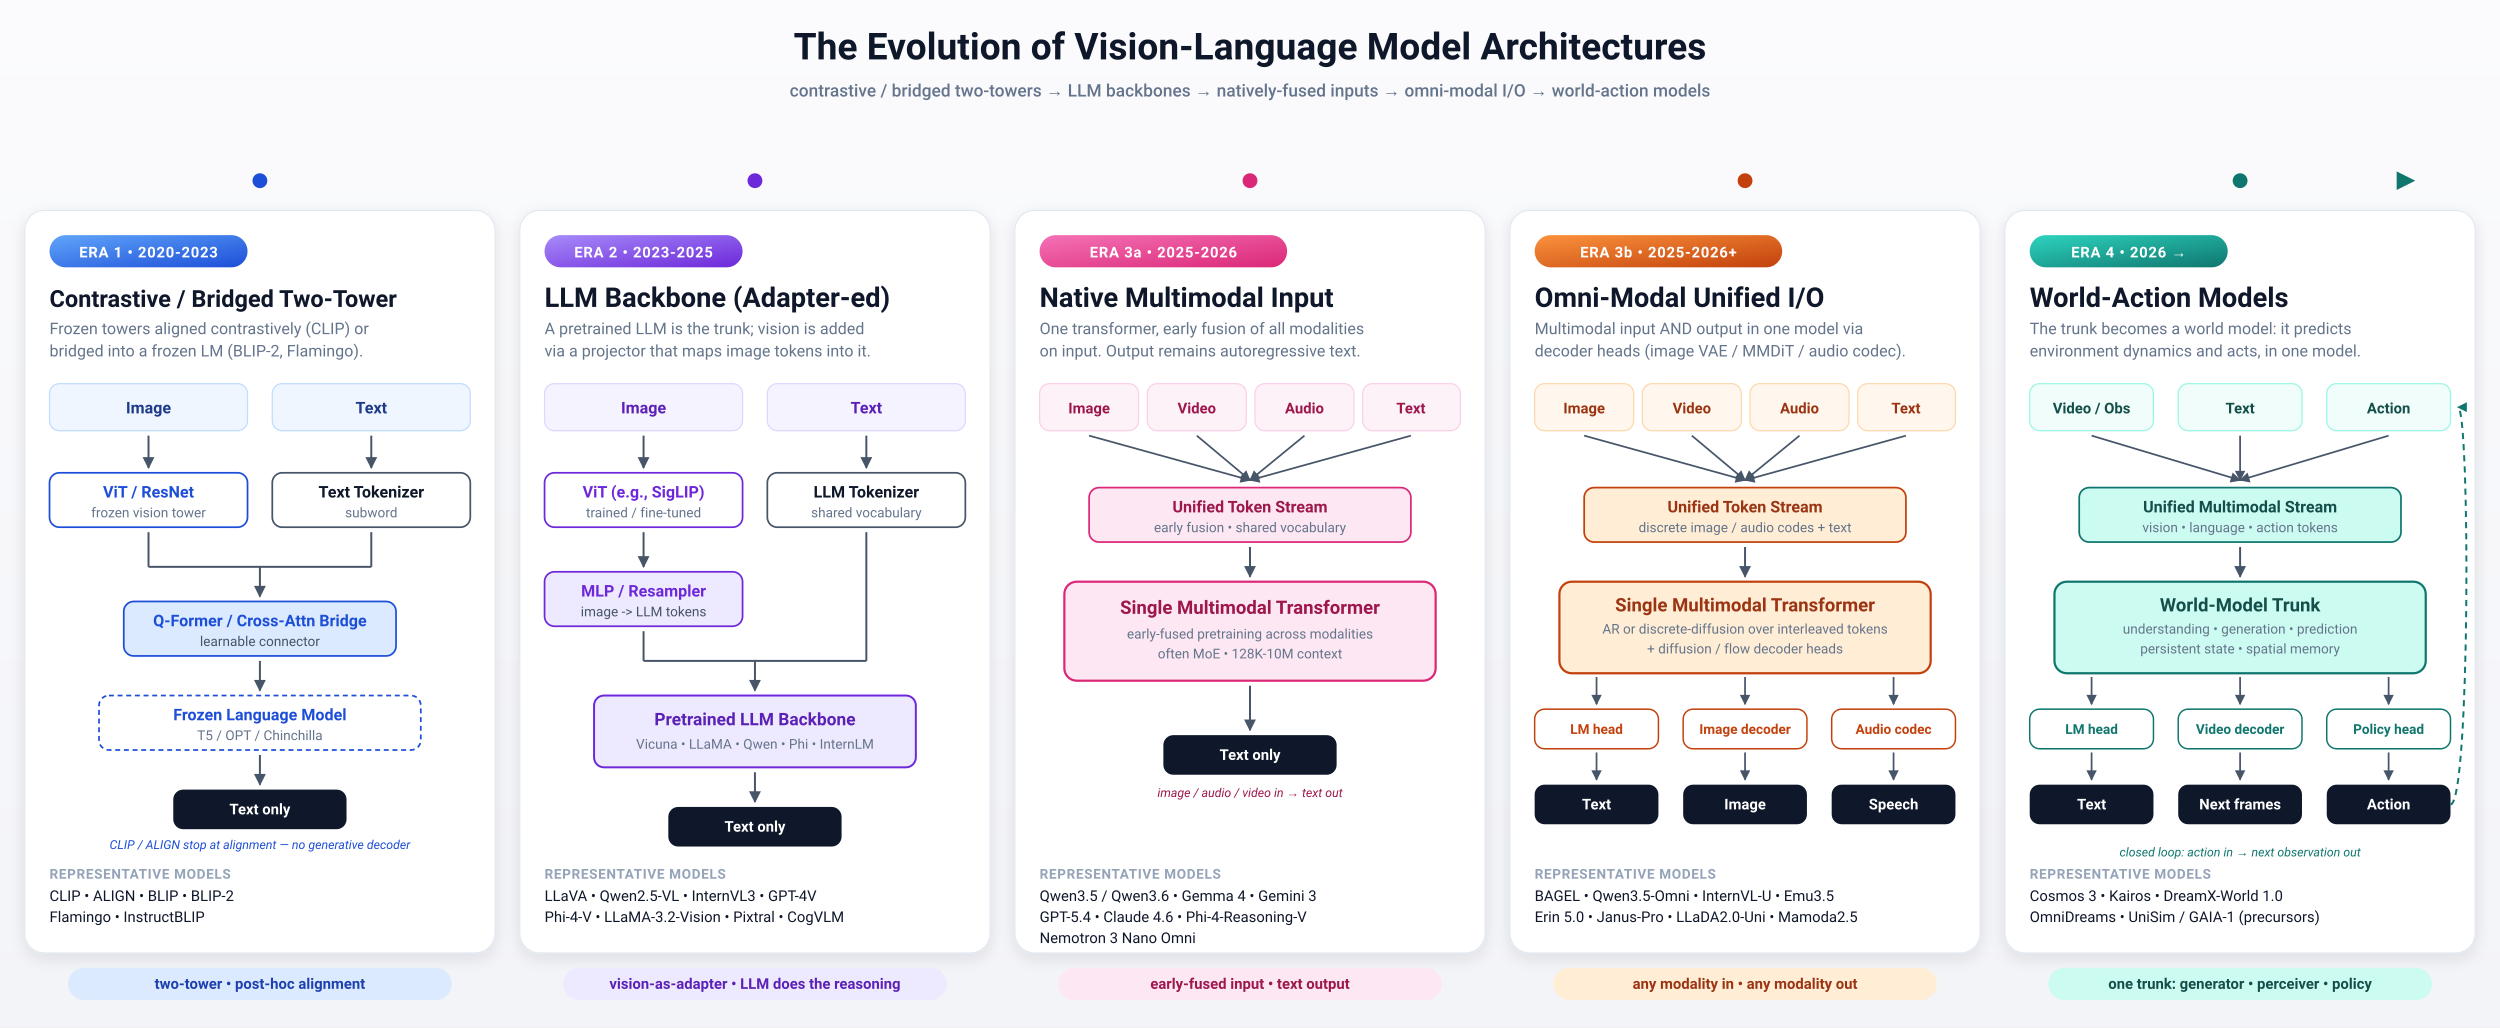
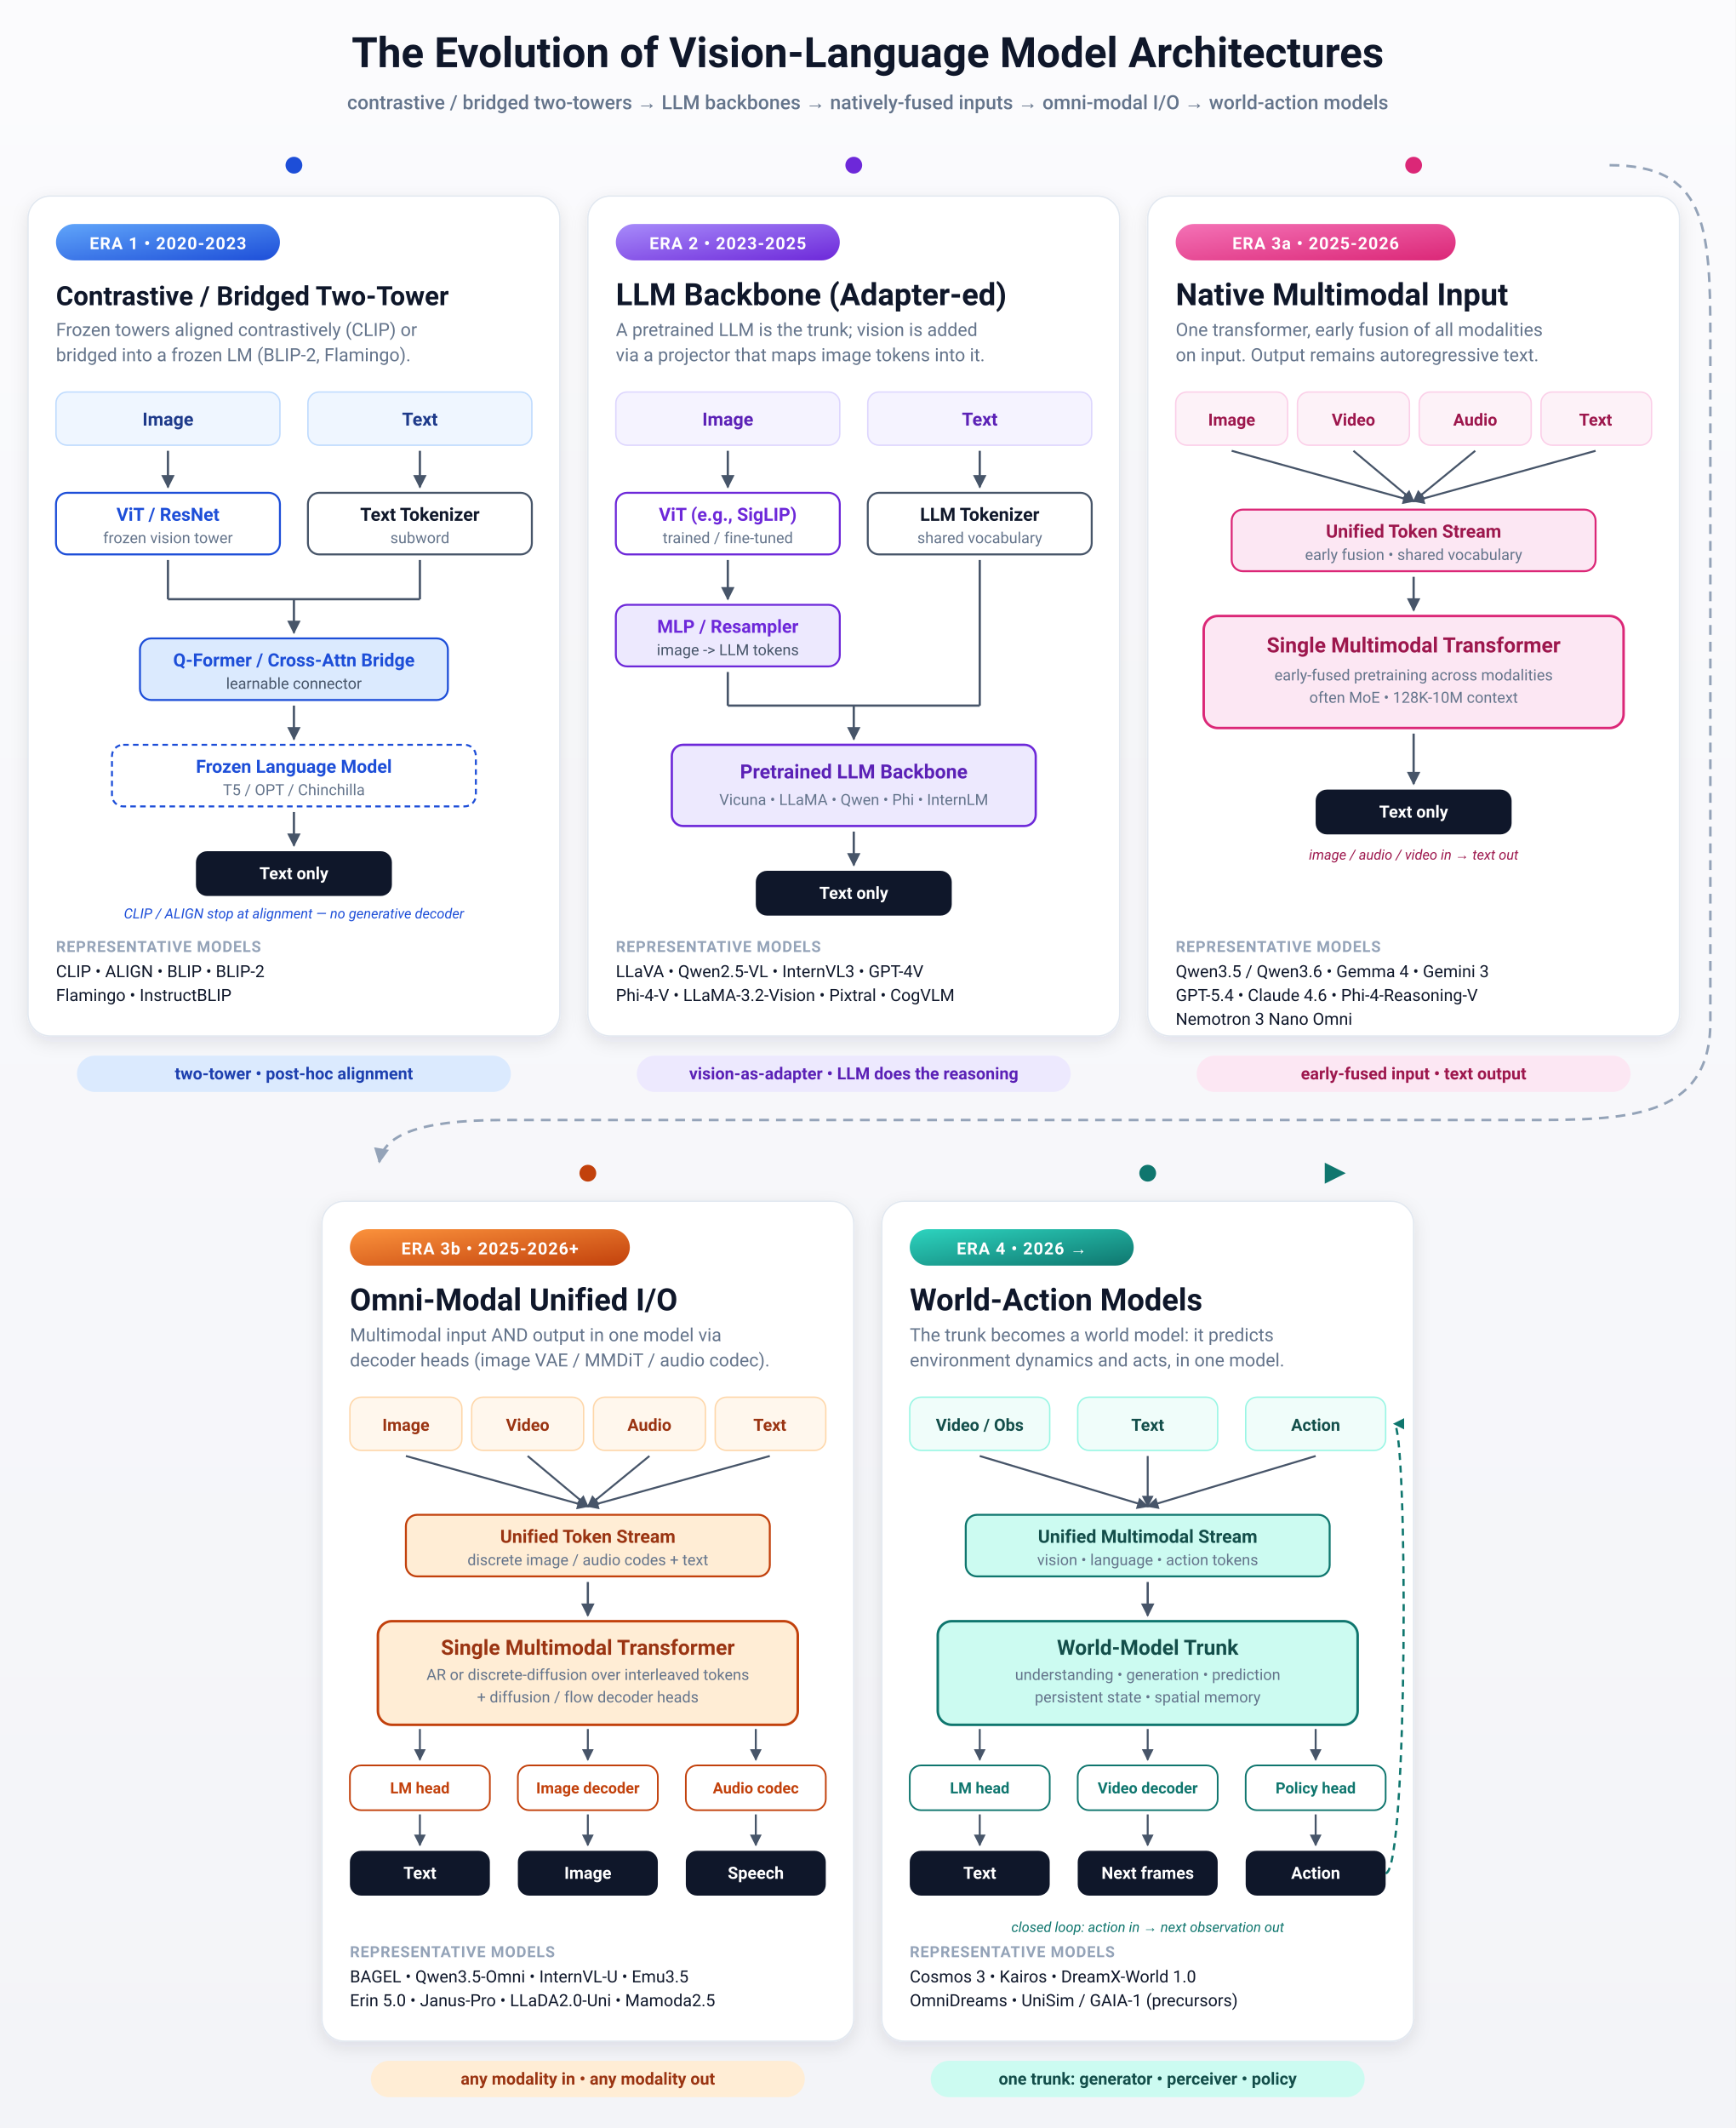
- <svg xmlns="http://www.w3.org/2000/svg" viewBox="0 0 2020 830" font-family="-apple-system, BlinkMacSystemFont, Segoe UI, Roboto, Helvetica Neue, Arial, sans-serif">
+ <svg xmlns="http://www.w3.org/2000/svg" viewBox="0 0 1240 1520" font-family="-apple-system, BlinkMacSystemFont, Segoe UI, Roboto, Helvetica Neue, Arial, sans-serif">
  <defs>
    <linearGradient id="bgGrad" x1="0" y1="0" x2="0" y2="1">
      <stop offset="0%" stop-color="#fbfbfd" />
      <stop offset="100%" stop-color="#f3f4f8" />
    </linearGradient>
    <linearGradient id="era1" x1="0" y1="0" x2="1" y2="1">
      <stop offset="0%" stop-color="#60a5fa" />
      <stop offset="100%" stop-color="#1d4ed8" />
    </linearGradient>
    <linearGradient id="era2" x1="0" y1="0" x2="1" y2="1">
      <stop offset="0%" stop-color="#a78bfa" />
      <stop offset="100%" stop-color="#6d28d9" />
    </linearGradient>
    <linearGradient id="era3" x1="0" y1="0" x2="1" y2="1">
      <stop offset="0%" stop-color="#f472b6" />
      <stop offset="100%" stop-color="#db2777" />
    </linearGradient>
    <linearGradient id="era4" x1="0" y1="0" x2="1" y2="1">
      <stop offset="0%" stop-color="#fb923c" />
      <stop offset="100%" stop-color="#c2410c" />
    </linearGradient>
    <linearGradient id="era5" x1="0" y1="0" x2="1" y2="1">
      <stop offset="0%" stop-color="#2dd4bf" />
      <stop offset="100%" stop-color="#0f766e" />
    </linearGradient>
-     <linearGradient id="bigArrow" x1="0" y1="0" x2="1" y2="0">
+     <linearGradient id="rowArrow1" x1="0" y1="0" x2="1" y2="0">
      <stop offset="0%" stop-color="#1d4ed8" />
-       <stop offset="25%" stop-color="#6d28d9" />
-       <stop offset="50%" stop-color="#db2777" />
-       <stop offset="75%" stop-color="#c2410c" />
+       <stop offset="50%" stop-color="#6d28d9" />
+       <stop offset="100%" stop-color="#db2777" />
+     </linearGradient>
+     <linearGradient id="rowArrow2" x1="0" y1="0" x2="1" y2="0">
+       <stop offset="0%" stop-color="#c2410c" />
      <stop offset="100%" stop-color="#0f766e" />
    </linearGradient>
    <filter id="cardShadow" x="-10%" y="-10%" width="120%" height="120%">
      <feDropShadow dx="0" dy="4" stdDeviation="6" flood-color="#0f172a" flood-opacity="0.10" />
    </filter>
    <marker id="arrHead" viewBox="0 0 10 10" refX="9" refY="5" markerWidth="6" markerHeight="6" orient="auto-start-reverse">
      <path d="M 0 0 L 10 5 L 0 10 z" fill="#475569" />
    </marker>
    <marker id="arrHeadTeal" viewBox="0 0 10 10" refX="9" refY="5" markerWidth="5" markerHeight="5" orient="auto-start-reverse">
      <path d="M 0 0 L 10 5 L 0 10 z" fill="#0f766e" />
    </marker>
+     <marker id="arrHeadGray" viewBox="0 0 10 10" refX="9" refY="5" markerWidth="6" markerHeight="6" orient="auto-start-reverse">
+       <path d="M 0 0 L 10 5 L 0 10 z" fill="#94a3b8" />
+     </marker>
  </defs>
-   <rect width="2020" height="830" fill="url(#bgGrad)" />
-   <text x="1010" y="48" text-anchor="middle" font-size="30" font-weight="700" fill="#0f172a">
+   <rect width="1240" height="1520" fill="url(#bgGrad)" />
+   <text x="620" y="48" text-anchor="middle" font-size="30" font-weight="700" fill="#0f172a">
    The Evolution of Vision-Language Model Architectures
  </text>
-   <text x="1010" y="78" text-anchor="middle" font-size="14" fill="#64748b" font-weight="500">
+   <text x="620" y="78" text-anchor="middle" font-size="14" fill="#64748b" font-weight="500">
    contrastive / bridged two-towers → LLM backbones → natively-fused inputs → omni-modal I/O → world-action models
  </text>
-   <line x1="60" y1="146" x2="1950" y2="146" stroke="url(#bigArrow)" stroke-width="3" stroke-linecap="round" marker-end="url(#arrHeadTeal)" />
-   <circle cx="210" cy="146" r="6" fill="#1d4ed8" />
-   <circle cx="610" cy="146" r="6" fill="#6d28d9" />
-   <circle cx="1010" cy="146" r="6" fill="#db2777" />
-   <circle cx="1410" cy="146" r="6" fill="#c2410c" />
-   <circle cx="1810" cy="146" r="6" fill="#0f766e" />
-   <g transform="translate(20,170)">
+   <line x1="60" y1="118" x2="1150" y2="118" stroke="url(#rowArrow1)" stroke-width="3" stroke-linecap="round" />
+   <circle cx="210" cy="118" r="6" fill="#1d4ed8" />
+   <circle cx="610" cy="118" r="6" fill="#6d28d9" />
+   <circle cx="1010" cy="118" r="6" fill="#db2777" />
+   <path d="M 1150 118 C 1218 118 1222 160 1222 240 L 1222 730 C 1222 800 1160 800 1090 800 L 360 800 C 296 800 274 812 271 830" fill="none" stroke="#94a3b8" stroke-width="1.8" stroke-dasharray="7 5" marker-end="url(#arrHeadGray)" />
+   <line x1="270" y1="838" x2="960" y2="838" stroke="url(#rowArrow2)" stroke-width="3" stroke-linecap="round" marker-end="url(#arrHeadTeal)" />
+   <circle cx="420" cy="838" r="6" fill="#c2410c" />
+   <circle cx="820" cy="838" r="6" fill="#0f766e" />
+   <g transform="translate(20,140)">
    <rect width="380" height="600" rx="16" ry="16" fill="#ffffff" stroke="#e2e8f0" stroke-width="1" filter="url(#cardShadow)" />
    <rect x="20" y="20" width="160" height="26" rx="13" ry="13" fill="url(#era1)" />
    <text x="100" y="38" text-anchor="middle" font-size="12" fill="#ffffff" font-weight="700" letter-spacing="0.6">ERA 1 • 2020-2023</text>
    <text x="20" y="78" font-size="19" font-weight="700" fill="#0f172a">Contrastive / Bridged Two-Tower</text>
    <text x="20" y="100" font-size="13" fill="#64748b">Frozen towers aligned contrastively (CLIP) or</text>
    <text x="20" y="118" font-size="13" fill="#64748b">bridged into a frozen LM (BLIP-2, Flamingo).</text>
    <g transform="translate(20,140)">
      <rect x="0" y="0" width="160" height="38" rx="8" fill="#eff6ff" stroke="#bfdbfe" />
      <text x="80" y="24" text-anchor="middle" font-size="13" fill="#1e3a8a" font-weight="600">Image</text>
      <rect x="180" y="0" width="160" height="38" rx="8" fill="#eff6ff" stroke="#bfdbfe" />
      <text x="260" y="24" text-anchor="middle" font-size="13" fill="#1e3a8a" font-weight="600">Text</text>
      <line x1="80" y1="42" x2="80" y2="68" stroke="#475569" stroke-width="1.6" marker-end="url(#arrHead)" />
      <line x1="260" y1="42" x2="260" y2="68" stroke="#475569" stroke-width="1.6" marker-end="url(#arrHead)" />
      <rect x="0" y="72" width="160" height="44" rx="8" fill="#ffffff" stroke="#1d4ed8" stroke-width="1.4" />
      <text x="80" y="92" text-anchor="middle" font-size="13" fill="#1d4ed8" font-weight="700">ViT / ResNet</text>
      <text x="80" y="108" text-anchor="middle" font-size="11" fill="#64748b">frozen vision tower</text>
      <rect x="180" y="72" width="160" height="44" rx="8" fill="#ffffff" stroke="#475569" stroke-width="1.4" />
      <text x="260" y="92" text-anchor="middle" font-size="13" fill="#0f172a" font-weight="700">Text Tokenizer</text>
      <text x="260" y="108" text-anchor="middle" font-size="11" fill="#64748b">subword</text>
      <line x1="80" y1="120" x2="80" y2="148" stroke="#475569" stroke-width="1.6" />
      <line x1="260" y1="120" x2="260" y2="148" stroke="#475569" stroke-width="1.6" />
      <line x1="80" y1="148" x2="260" y2="148" stroke="#475569" stroke-width="1.6" />
      <line x1="170" y1="148" x2="170" y2="172" stroke="#475569" stroke-width="1.6" marker-end="url(#arrHead)" />
      <rect x="60" y="176" width="220" height="44" rx="8" fill="#dbeafe" stroke="#1d4ed8" stroke-width="1.4" />
      <text x="170" y="196" text-anchor="middle" font-size="13" fill="#1d4ed8" font-weight="700">Q-Former / Cross-Attn Bridge</text>
      <text x="170" y="212" text-anchor="middle" font-size="11" fill="#475569">learnable connector</text>
      <line x1="170" y1="224" x2="170" y2="248" stroke="#475569" stroke-width="1.6" marker-end="url(#arrHead)" />
      <rect x="40" y="252" width="260" height="44" rx="8" fill="#ffffff" stroke="#1d4ed8" stroke-width="1.4" stroke-dasharray="4 3" />
      <text x="170" y="272" text-anchor="middle" font-size="13" fill="#1d4ed8" font-weight="700">Frozen Language Model</text>
      <text x="170" y="288" text-anchor="middle" font-size="11" fill="#64748b">T5 / OPT / Chinchilla</text>
      <line x1="170" y1="300" x2="170" y2="324" stroke="#475569" stroke-width="1.6" marker-end="url(#arrHead)" />
      <rect x="100" y="328" width="140" height="32" rx="8" fill="#0f172a" />
      <text x="170" y="348" text-anchor="middle" font-size="12" fill="#ffffff" font-weight="600">Text only</text>
      <text x="170" y="376" text-anchor="middle" font-size="10" fill="#1d4ed8" font-style="italic">CLIP / ALIGN stop at alignment — no generative decoder</text>
    </g>
    <text x="20" y="540" font-size="11" fill="#94a3b8" font-weight="700" letter-spacing="0.5">REPRESENTATIVE MODELS</text>
    <text x="20" y="558" font-size="12" fill="#0f172a">CLIP • ALIGN • BLIP • BLIP-2</text>
    <text x="20" y="575" font-size="12" fill="#0f172a">Flamingo • InstructBLIP</text>
  </g>
-   <g transform="translate(420,170)">
+   <g transform="translate(420,140)">
    <rect width="380" height="600" rx="16" ry="16" fill="#ffffff" stroke="#e2e8f0" stroke-width="1" filter="url(#cardShadow)" />
    <rect x="20" y="20" width="160" height="26" rx="13" ry="13" fill="url(#era2)" />
    <text x="100" y="38" text-anchor="middle" font-size="12" fill="#ffffff" font-weight="700" letter-spacing="0.6">ERA 2 • 2023-2025</text>
    <text x="20" y="78" font-size="22" font-weight="700" fill="#0f172a">LLM Backbone (Adapter-ed)</text>
    <text x="20" y="100" font-size="13" fill="#64748b">A pretrained LLM is the trunk; vision is added</text>
    <text x="20" y="118" font-size="13" fill="#64748b">via a projector that maps image tokens into it.</text>
    <g transform="translate(20,140)">
      <rect x="0" y="0" width="160" height="38" rx="8" fill="#f5f3ff" stroke="#ddd6fe" />
      <text x="80" y="24" text-anchor="middle" font-size="13" fill="#5b21b6" font-weight="600">Image</text>
      <rect x="180" y="0" width="160" height="38" rx="8" fill="#f5f3ff" stroke="#ddd6fe" />
      <text x="260" y="24" text-anchor="middle" font-size="13" fill="#5b21b6" font-weight="600">Text</text>
      <line x1="80" y1="42" x2="80" y2="68" stroke="#475569" stroke-width="1.6" marker-end="url(#arrHead)" />
      <line x1="260" y1="42" x2="260" y2="68" stroke="#475569" stroke-width="1.6" marker-end="url(#arrHead)" />
      <rect x="0" y="72" width="160" height="44" rx="8" fill="#ffffff" stroke="#6d28d9" stroke-width="1.4" />
      <text x="80" y="92" text-anchor="middle" font-size="13" fill="#6d28d9" font-weight="700">ViT (e.g., SigLIP)</text>
      <text x="80" y="108" text-anchor="middle" font-size="11" fill="#64748b">trained / fine-tuned</text>
      <rect x="180" y="72" width="160" height="44" rx="8" fill="#ffffff" stroke="#475569" stroke-width="1.4" />
      <text x="260" y="92" text-anchor="middle" font-size="13" fill="#0f172a" font-weight="700">LLM Tokenizer</text>
      <text x="260" y="108" text-anchor="middle" font-size="11" fill="#64748b">shared vocabulary</text>
      <line x1="80" y1="120" x2="80" y2="148" stroke="#475569" stroke-width="1.6" marker-end="url(#arrHead)" />
      <rect x="0" y="152" width="160" height="44" rx="8" fill="#ede9fe" stroke="#6d28d9" stroke-width="1.4" />
      <text x="80" y="172" text-anchor="middle" font-size="13" fill="#6d28d9" font-weight="700">MLP / Resampler</text>
      <text x="80" y="188" text-anchor="middle" font-size="11" fill="#475569">image -&gt; LLM tokens</text>
      <line x1="80" y1="200" x2="80" y2="224" stroke="#475569" stroke-width="1.6" />
      <line x1="260" y1="120" x2="260" y2="224" stroke="#475569" stroke-width="1.6" />
      <line x1="80" y1="224" x2="260" y2="224" stroke="#475569" stroke-width="1.6" />
      <line x1="170" y1="224" x2="170" y2="248" stroke="#475569" stroke-width="1.6" marker-end="url(#arrHead)" />
      <rect x="40" y="252" width="260" height="58" rx="8" fill="#ede9fe" stroke="#6d28d9" stroke-width="1.6" />
      <text x="170" y="276" text-anchor="middle" font-size="14" fill="#5b21b6" font-weight="700">Pretrained LLM Backbone</text>
      <text x="170" y="295" text-anchor="middle" font-size="11" fill="#64748b">Vicuna • LLaMA • Qwen • Phi • InternLM</text>
      <line x1="170" y1="314" x2="170" y2="338" stroke="#475569" stroke-width="1.6" marker-end="url(#arrHead)" />
      <rect x="100" y="342" width="140" height="32" rx="8" fill="#0f172a" />
      <text x="170" y="362" text-anchor="middle" font-size="12" fill="#ffffff" font-weight="600">Text only</text>
    </g>
    <text x="20" y="540" font-size="11" fill="#94a3b8" font-weight="700" letter-spacing="0.5">REPRESENTATIVE MODELS</text>
    <text x="20" y="558" font-size="12" fill="#0f172a">LLaVA • Qwen2.5-VL • InternVL3 • GPT-4V</text>
    <text x="20" y="575" font-size="12" fill="#0f172a">Phi-4-V • LLaMA-3.2-Vision • Pixtral • CogVLM</text>
  </g>
-   <g transform="translate(820,170)">
+   <g transform="translate(820,140)">
    <rect width="380" height="600" rx="16" ry="16" fill="#ffffff" stroke="#e2e8f0" stroke-width="1" filter="url(#cardShadow)" />
    <rect x="20" y="20" width="200" height="26" rx="13" ry="13" fill="url(#era3)" />
    <text x="120" y="38" text-anchor="middle" font-size="12" fill="#ffffff" font-weight="700" letter-spacing="0.6">ERA 3a • 2025-2026</text>
    <text x="20" y="78" font-size="22" font-weight="700" fill="#0f172a">Native Multimodal Input</text>
    <text x="20" y="100" font-size="13" fill="#64748b">One transformer, early fusion of all modalities</text>
    <text x="20" y="118" font-size="13" fill="#64748b">on input. Output remains autoregressive text.</text>
    <g transform="translate(20,140)">
      <rect x="0" y="0" width="80" height="38" rx="8" fill="#fdf2f8" stroke="#fbcfe8" />
      <text x="40" y="24" text-anchor="middle" font-size="12" fill="#9d174d" font-weight="600">Image</text>
      <rect x="87" y="0" width="80" height="38" rx="8" fill="#fdf2f8" stroke="#fbcfe8" />
      <text x="127" y="24" text-anchor="middle" font-size="12" fill="#9d174d" font-weight="600">Video</text>
      <rect x="174" y="0" width="80" height="38" rx="8" fill="#fdf2f8" stroke="#fbcfe8" />
      <text x="214" y="24" text-anchor="middle" font-size="12" fill="#9d174d" font-weight="600">Audio</text>
      <rect x="261" y="0" width="79" height="38" rx="8" fill="#fdf2f8" stroke="#fbcfe8" />
      <text x="300" y="24" text-anchor="middle" font-size="12" fill="#9d174d" font-weight="600">Text</text>
      <line x1="40" y1="42" x2="170" y2="78" stroke="#475569" stroke-width="1.4" marker-end="url(#arrHead)" />
      <line x1="127" y1="42" x2="170" y2="78" stroke="#475569" stroke-width="1.4" marker-end="url(#arrHead)" />
      <line x1="214" y1="42" x2="170" y2="78" stroke="#475569" stroke-width="1.4" marker-end="url(#arrHead)" />
      <line x1="300" y1="42" x2="170" y2="78" stroke="#475569" stroke-width="1.4" marker-end="url(#arrHead)" />
      <rect x="40" y="84" width="260" height="44" rx="8" fill="#fce7f3" stroke="#db2777" stroke-width="1.4" />
      <text x="170" y="104" text-anchor="middle" font-size="13" fill="#9d174d" font-weight="700">Unified Token Stream</text>
      <text x="170" y="120" text-anchor="middle" font-size="11" fill="#64748b">early fusion • shared vocabulary</text>
      <line x1="170" y1="132" x2="170" y2="156" stroke="#475569" stroke-width="1.6" marker-end="url(#arrHead)" />
      <rect x="20" y="160" width="300" height="80" rx="10" fill="#fce7f3" stroke="#db2777" stroke-width="1.8" />
      <text x="170" y="186" text-anchor="middle" font-size="15" fill="#9d174d" font-weight="700">Single Multimodal Transformer</text>
      <text x="170" y="206" text-anchor="middle" font-size="11" fill="#64748b">early-fused pretraining across modalities</text>
      <text x="170" y="222" text-anchor="middle" font-size="11" fill="#64748b">often MoE • 128K-10M context</text>
      <line x1="170" y1="244" x2="170" y2="280" stroke="#475569" stroke-width="1.6" marker-end="url(#arrHead)" />
      <rect x="100" y="284" width="140" height="32" rx="8" fill="#0f172a" />
      <text x="170" y="304" text-anchor="middle" font-size="12" fill="#ffffff" font-weight="600">Text only</text>
      <text x="170" y="334" text-anchor="middle" font-size="10" fill="#9d174d" font-style="italic">image / audio / video in → text out</text>
    </g>
    <text x="20" y="540" font-size="11" fill="#94a3b8" font-weight="700" letter-spacing="0.5">REPRESENTATIVE MODELS</text>
    <text x="20" y="558" font-size="12" fill="#0f172a">Qwen3.5 / Qwen3.6 • Gemma 4 • Gemini 3</text>
    <text x="20" y="575" font-size="12" fill="#0f172a">GPT-5.4 • Claude 4.6 • Phi-4-Reasoning-V</text>
    <text x="20" y="592" font-size="12" fill="#0f172a">Nemotron 3 Nano Omni</text>
  </g>
-   <g transform="translate(1220,170)">
+   <g transform="translate(0,754)" font-size="12" font-weight="600">
+     <rect x="55" y="0" width="310" height="26" rx="13" fill="#dbeafe" />
+     <text x="210" y="17" text-anchor="middle" fill="#1e40af">two-tower • post-hoc alignment</text>
+     <rect x="455" y="0" width="310" height="26" rx="13" fill="#ede9fe" />
+     <text x="610" y="17" text-anchor="middle" fill="#5b21b6">vision-as-adapter • LLM does the reasoning</text>
+     <rect x="855" y="0" width="310" height="26" rx="13" fill="#fce7f3" />
+     <text x="1010" y="17" text-anchor="middle" fill="#9d174d">early-fused input • text output</text>
+   </g>
+   <g transform="translate(230,858)">
    <rect width="380" height="600" rx="16" ry="16" fill="#ffffff" stroke="#e2e8f0" stroke-width="1" filter="url(#cardShadow)" />
    <rect x="20" y="20" width="200" height="26" rx="13" ry="13" fill="url(#era4)" />
    <text x="120" y="38" text-anchor="middle" font-size="12" fill="#ffffff" font-weight="700" letter-spacing="0.6">ERA 3b • 2025-2026+</text>
    <text x="20" y="78" font-size="22" font-weight="700" fill="#0f172a">Omni-Modal Unified I/O</text>
    <text x="20" y="100" font-size="13" fill="#64748b">Multimodal input AND output in one model via</text>
    <text x="20" y="118" font-size="13" fill="#64748b">decoder heads (image VAE / MMDiT / audio codec).</text>
    <g transform="translate(20,140)">
      <rect x="0" y="0" width="80" height="38" rx="8" fill="#fff7ed" stroke="#fed7aa" />
      <text x="40" y="24" text-anchor="middle" font-size="12" fill="#9a3412" font-weight="600">Image</text>
      <rect x="87" y="0" width="80" height="38" rx="8" fill="#fff7ed" stroke="#fed7aa" />
      <text x="127" y="24" text-anchor="middle" font-size="12" fill="#9a3412" font-weight="600">Video</text>
      <rect x="174" y="0" width="80" height="38" rx="8" fill="#fff7ed" stroke="#fed7aa" />
      <text x="214" y="24" text-anchor="middle" font-size="12" fill="#9a3412" font-weight="600">Audio</text>
      <rect x="261" y="0" width="79" height="38" rx="8" fill="#fff7ed" stroke="#fed7aa" />
      <text x="300" y="24" text-anchor="middle" font-size="12" fill="#9a3412" font-weight="600">Text</text>
      <line x1="40" y1="42" x2="170" y2="78" stroke="#475569" stroke-width="1.4" marker-end="url(#arrHead)" />
      <line x1="127" y1="42" x2="170" y2="78" stroke="#475569" stroke-width="1.4" marker-end="url(#arrHead)" />
      <line x1="214" y1="42" x2="170" y2="78" stroke="#475569" stroke-width="1.4" marker-end="url(#arrHead)" />
      <line x1="300" y1="42" x2="170" y2="78" stroke="#475569" stroke-width="1.4" marker-end="url(#arrHead)" />
      <rect x="40" y="84" width="260" height="44" rx="8" fill="#ffedd5" stroke="#c2410c" stroke-width="1.4" />
      <text x="170" y="104" text-anchor="middle" font-size="13" fill="#9a3412" font-weight="700">Unified Token Stream</text>
      <text x="170" y="120" text-anchor="middle" font-size="11" fill="#64748b">discrete image / audio codes + text</text>
      <line x1="170" y1="132" x2="170" y2="156" stroke="#475569" stroke-width="1.6" marker-end="url(#arrHead)" />
      <rect x="20" y="160" width="300" height="74" rx="10" fill="#ffedd5" stroke="#c2410c" stroke-width="1.8" />
      <text x="170" y="184" text-anchor="middle" font-size="15" fill="#9a3412" font-weight="700">Single Multimodal Transformer</text>
      <text x="170" y="202" text-anchor="middle" font-size="11" fill="#64748b">AR or discrete-diffusion over interleaved tokens</text>
      <text x="170" y="218" text-anchor="middle" font-size="11" fill="#64748b">+ diffusion / flow decoder heads</text>
      <line x1="50" y1="237" x2="50" y2="259" stroke="#475569" stroke-width="1.4" marker-end="url(#arrHead)" />
      <line x1="170" y1="237" x2="170" y2="259" stroke="#475569" stroke-width="1.4" marker-end="url(#arrHead)" />
      <line x1="290" y1="237" x2="290" y2="259" stroke="#475569" stroke-width="1.4" marker-end="url(#arrHead)" />
      <rect x="0" y="263" width="100" height="32" rx="8" fill="#ffffff" stroke="#c2410c" stroke-width="1.2" />
      <text x="50" y="283" text-anchor="middle" font-size="11" fill="#c2410c" font-weight="600">LM head</text>
      <rect x="120" y="263" width="100" height="32" rx="8" fill="#ffffff" stroke="#c2410c" stroke-width="1.2" />
      <text x="170" y="283" text-anchor="middle" font-size="11" fill="#c2410c" font-weight="600">Image decoder</text>
      <rect x="240" y="263" width="100" height="32" rx="8" fill="#ffffff" stroke="#c2410c" stroke-width="1.2" />
      <text x="290" y="283" text-anchor="middle" font-size="11" fill="#c2410c" font-weight="600">Audio codec</text>
      <line x1="50" y1="298" x2="50" y2="320" stroke="#475569" stroke-width="1.4" marker-end="url(#arrHead)" />
      <line x1="170" y1="298" x2="170" y2="320" stroke="#475569" stroke-width="1.4" marker-end="url(#arrHead)" />
      <line x1="290" y1="298" x2="290" y2="320" stroke="#475569" stroke-width="1.4" marker-end="url(#arrHead)" />
      <rect x="0" y="324" width="100" height="32" rx="8" fill="#0f172a" />
      <text x="50" y="344" text-anchor="middle" font-size="12" fill="#ffffff" font-weight="600">Text</text>
      <rect x="120" y="324" width="100" height="32" rx="8" fill="#0f172a" />
      <text x="170" y="344" text-anchor="middle" font-size="12" fill="#ffffff" font-weight="600">Image</text>
      <rect x="240" y="324" width="100" height="32" rx="8" fill="#0f172a" />
      <text x="290" y="344" text-anchor="middle" font-size="12" fill="#ffffff" font-weight="600">Speech</text>
    </g>
    <text x="20" y="540" font-size="11" fill="#94a3b8" font-weight="700" letter-spacing="0.5">REPRESENTATIVE MODELS</text>
    <text x="20" y="558" font-size="12" fill="#0f172a">BAGEL • Qwen3.5-Omni • InternVL-U • Emu3.5</text>
    <text x="20" y="575" font-size="12" fill="#0f172a">Erin 5.0 • Janus-Pro • LLaDA2.0-Uni • Mamoda2.5</text>
  </g>
-   <g transform="translate(1620,170)">
+   <g transform="translate(630,858)">
    <rect width="380" height="600" rx="16" ry="16" fill="#ffffff" stroke="#e2e8f0" stroke-width="1" filter="url(#cardShadow)" />
    <rect x="20" y="20" width="160" height="26" rx="13" ry="13" fill="url(#era5)" />
    <text x="100" y="38" text-anchor="middle" font-size="12" fill="#ffffff" font-weight="700" letter-spacing="0.6">ERA 4 • 2026 →</text>
    <text x="20" y="78" font-size="22" font-weight="700" fill="#0f172a">World-Action Models</text>
    <text x="20" y="100" font-size="13" fill="#64748b">The trunk becomes a world model: it predicts</text>
    <text x="20" y="118" font-size="13" fill="#64748b">environment dynamics and acts, in one model.</text>
    <g transform="translate(20,140)">
      <rect x="0" y="0" width="100" height="38" rx="8" fill="#f0fdfa" stroke="#99f6e4" />
      <text x="50" y="24" text-anchor="middle" font-size="12" fill="#134e4a" font-weight="600">Video / Obs</text>
      <rect x="120" y="0" width="100" height="38" rx="8" fill="#f0fdfa" stroke="#99f6e4" />
      <text x="170" y="24" text-anchor="middle" font-size="12" fill="#134e4a" font-weight="600">Text</text>
      <rect x="240" y="0" width="100" height="38" rx="8" fill="#f0fdfa" stroke="#99f6e4" />
      <text x="290" y="24" text-anchor="middle" font-size="12" fill="#134e4a" font-weight="600">Action</text>
      <line x1="50" y1="42" x2="170" y2="78" stroke="#475569" stroke-width="1.4" marker-end="url(#arrHead)" />
      <line x1="170" y1="42" x2="170" y2="78" stroke="#475569" stroke-width="1.4" marker-end="url(#arrHead)" />
      <line x1="290" y1="42" x2="170" y2="78" stroke="#475569" stroke-width="1.4" marker-end="url(#arrHead)" />
      <rect x="40" y="84" width="260" height="44" rx="8" fill="#ccfbf1" stroke="#0f766e" stroke-width="1.4" />
      <text x="170" y="104" text-anchor="middle" font-size="13" fill="#134e4a" font-weight="700">Unified Multimodal Stream</text>
      <text x="170" y="120" text-anchor="middle" font-size="11" fill="#64748b">vision • language • action tokens</text>
      <line x1="170" y1="132" x2="170" y2="156" stroke="#475569" stroke-width="1.6" marker-end="url(#arrHead)" />
      <rect x="20" y="160" width="300" height="74" rx="10" fill="#ccfbf1" stroke="#0f766e" stroke-width="1.8" />
      <text x="170" y="184" text-anchor="middle" font-size="15" fill="#134e4a" font-weight="700">World-Model Trunk</text>
      <text x="170" y="202" text-anchor="middle" font-size="11" fill="#64748b">understanding • generation • prediction</text>
      <text x="170" y="218" text-anchor="middle" font-size="11" fill="#64748b">persistent state • spatial memory</text>
      <line x1="50" y1="237" x2="50" y2="259" stroke="#475569" stroke-width="1.4" marker-end="url(#arrHead)" />
      <line x1="170" y1="237" x2="170" y2="259" stroke="#475569" stroke-width="1.4" marker-end="url(#arrHead)" />
      <line x1="290" y1="237" x2="290" y2="259" stroke="#475569" stroke-width="1.4" marker-end="url(#arrHead)" />
      <rect x="0" y="263" width="100" height="32" rx="8" fill="#ffffff" stroke="#0f766e" stroke-width="1.2" />
      <text x="50" y="283" text-anchor="middle" font-size="11" fill="#0f766e" font-weight="600">LM head</text>
      <rect x="120" y="263" width="100" height="32" rx="8" fill="#ffffff" stroke="#0f766e" stroke-width="1.2" />
      <text x="170" y="283" text-anchor="middle" font-size="11" fill="#0f766e" font-weight="600">Video decoder</text>
      <rect x="240" y="263" width="100" height="32" rx="8" fill="#ffffff" stroke="#0f766e" stroke-width="1.2" />
      <text x="290" y="283" text-anchor="middle" font-size="11" fill="#0f766e" font-weight="600">Policy head</text>
      <line x1="50" y1="298" x2="50" y2="320" stroke="#475569" stroke-width="1.4" marker-end="url(#arrHead)" />
      <line x1="170" y1="298" x2="170" y2="320" stroke="#475569" stroke-width="1.4" marker-end="url(#arrHead)" />
      <line x1="290" y1="298" x2="290" y2="320" stroke="#475569" stroke-width="1.4" marker-end="url(#arrHead)" />
      <rect x="0" y="324" width="100" height="32" rx="8" fill="#0f172a" />
      <text x="50" y="344" text-anchor="middle" font-size="12" fill="#ffffff" font-weight="600">Text</text>
      <rect x="120" y="324" width="100" height="32" rx="8" fill="#0f172a" />
      <text x="170" y="344" text-anchor="middle" font-size="12" fill="#ffffff" font-weight="600">Next frames</text>
      <rect x="240" y="324" width="100" height="32" rx="8" fill="#0f172a" />
      <text x="290" y="344" text-anchor="middle" font-size="12" fill="#ffffff" font-weight="600">Action</text>
      <path d="M 340 340 C 356 340 356 19 346 19" fill="none" stroke="#0f766e" stroke-width="1.6" stroke-dasharray="5 4" marker-end="url(#arrHeadTeal)" />
      <text x="170" y="382" text-anchor="middle" font-size="10" fill="#0f766e" font-style="italic">closed loop: action in → next observation out</text>
    </g>
    <text x="20" y="540" font-size="11" fill="#94a3b8" font-weight="700" letter-spacing="0.5">REPRESENTATIVE MODELS</text>
    <text x="20" y="558" font-size="12" fill="#0f172a">Cosmos 3 • Kairos • DreamX-World 1.0</text>
    <text x="20" y="575" font-size="12" fill="#0f172a">OmniDreams • UniSim / GAIA-1 (precursors)</text>
  </g>
-   <g transform="translate(0,782)" font-size="12" font-weight="600">
-     <rect x="55" y="0" width="310" height="26" rx="13" fill="#dbeafe" />
-     <text x="210" y="17" text-anchor="middle" fill="#1e40af">two-tower • post-hoc alignment</text>
-     <rect x="455" y="0" width="310" height="26" rx="13" fill="#ede9fe" />
-     <text x="610" y="17" text-anchor="middle" fill="#5b21b6">vision-as-adapter • LLM does the reasoning</text>
-     <rect x="855" y="0" width="310" height="26" rx="13" fill="#fce7f3" />
-     <text x="1010" y="17" text-anchor="middle" fill="#9d174d">early-fused input • text output</text>
-     <rect x="1255" y="0" width="310" height="26" rx="13" fill="#ffedd5" />
-     <text x="1410" y="17" text-anchor="middle" fill="#9a3412">any modality in • any modality out</text>
-     <rect x="1655" y="0" width="310" height="26" rx="13" fill="#ccfbf1" />
-     <text x="1810" y="17" text-anchor="middle" fill="#134e4a">one trunk: generator • perceiver • policy</text>
+   <g transform="translate(0,1472)" font-size="12" font-weight="600">
+     <rect x="265" y="0" width="310" height="26" rx="13" fill="#ffedd5" />
+     <text x="420" y="17" text-anchor="middle" fill="#9a3412">any modality in • any modality out</text>
+     <rect x="665" y="0" width="310" height="26" rx="13" fill="#ccfbf1" />
+     <text x="820" y="17" text-anchor="middle" fill="#134e4a">one trunk: generator • perceiver • policy</text>
  </g>
</svg>
